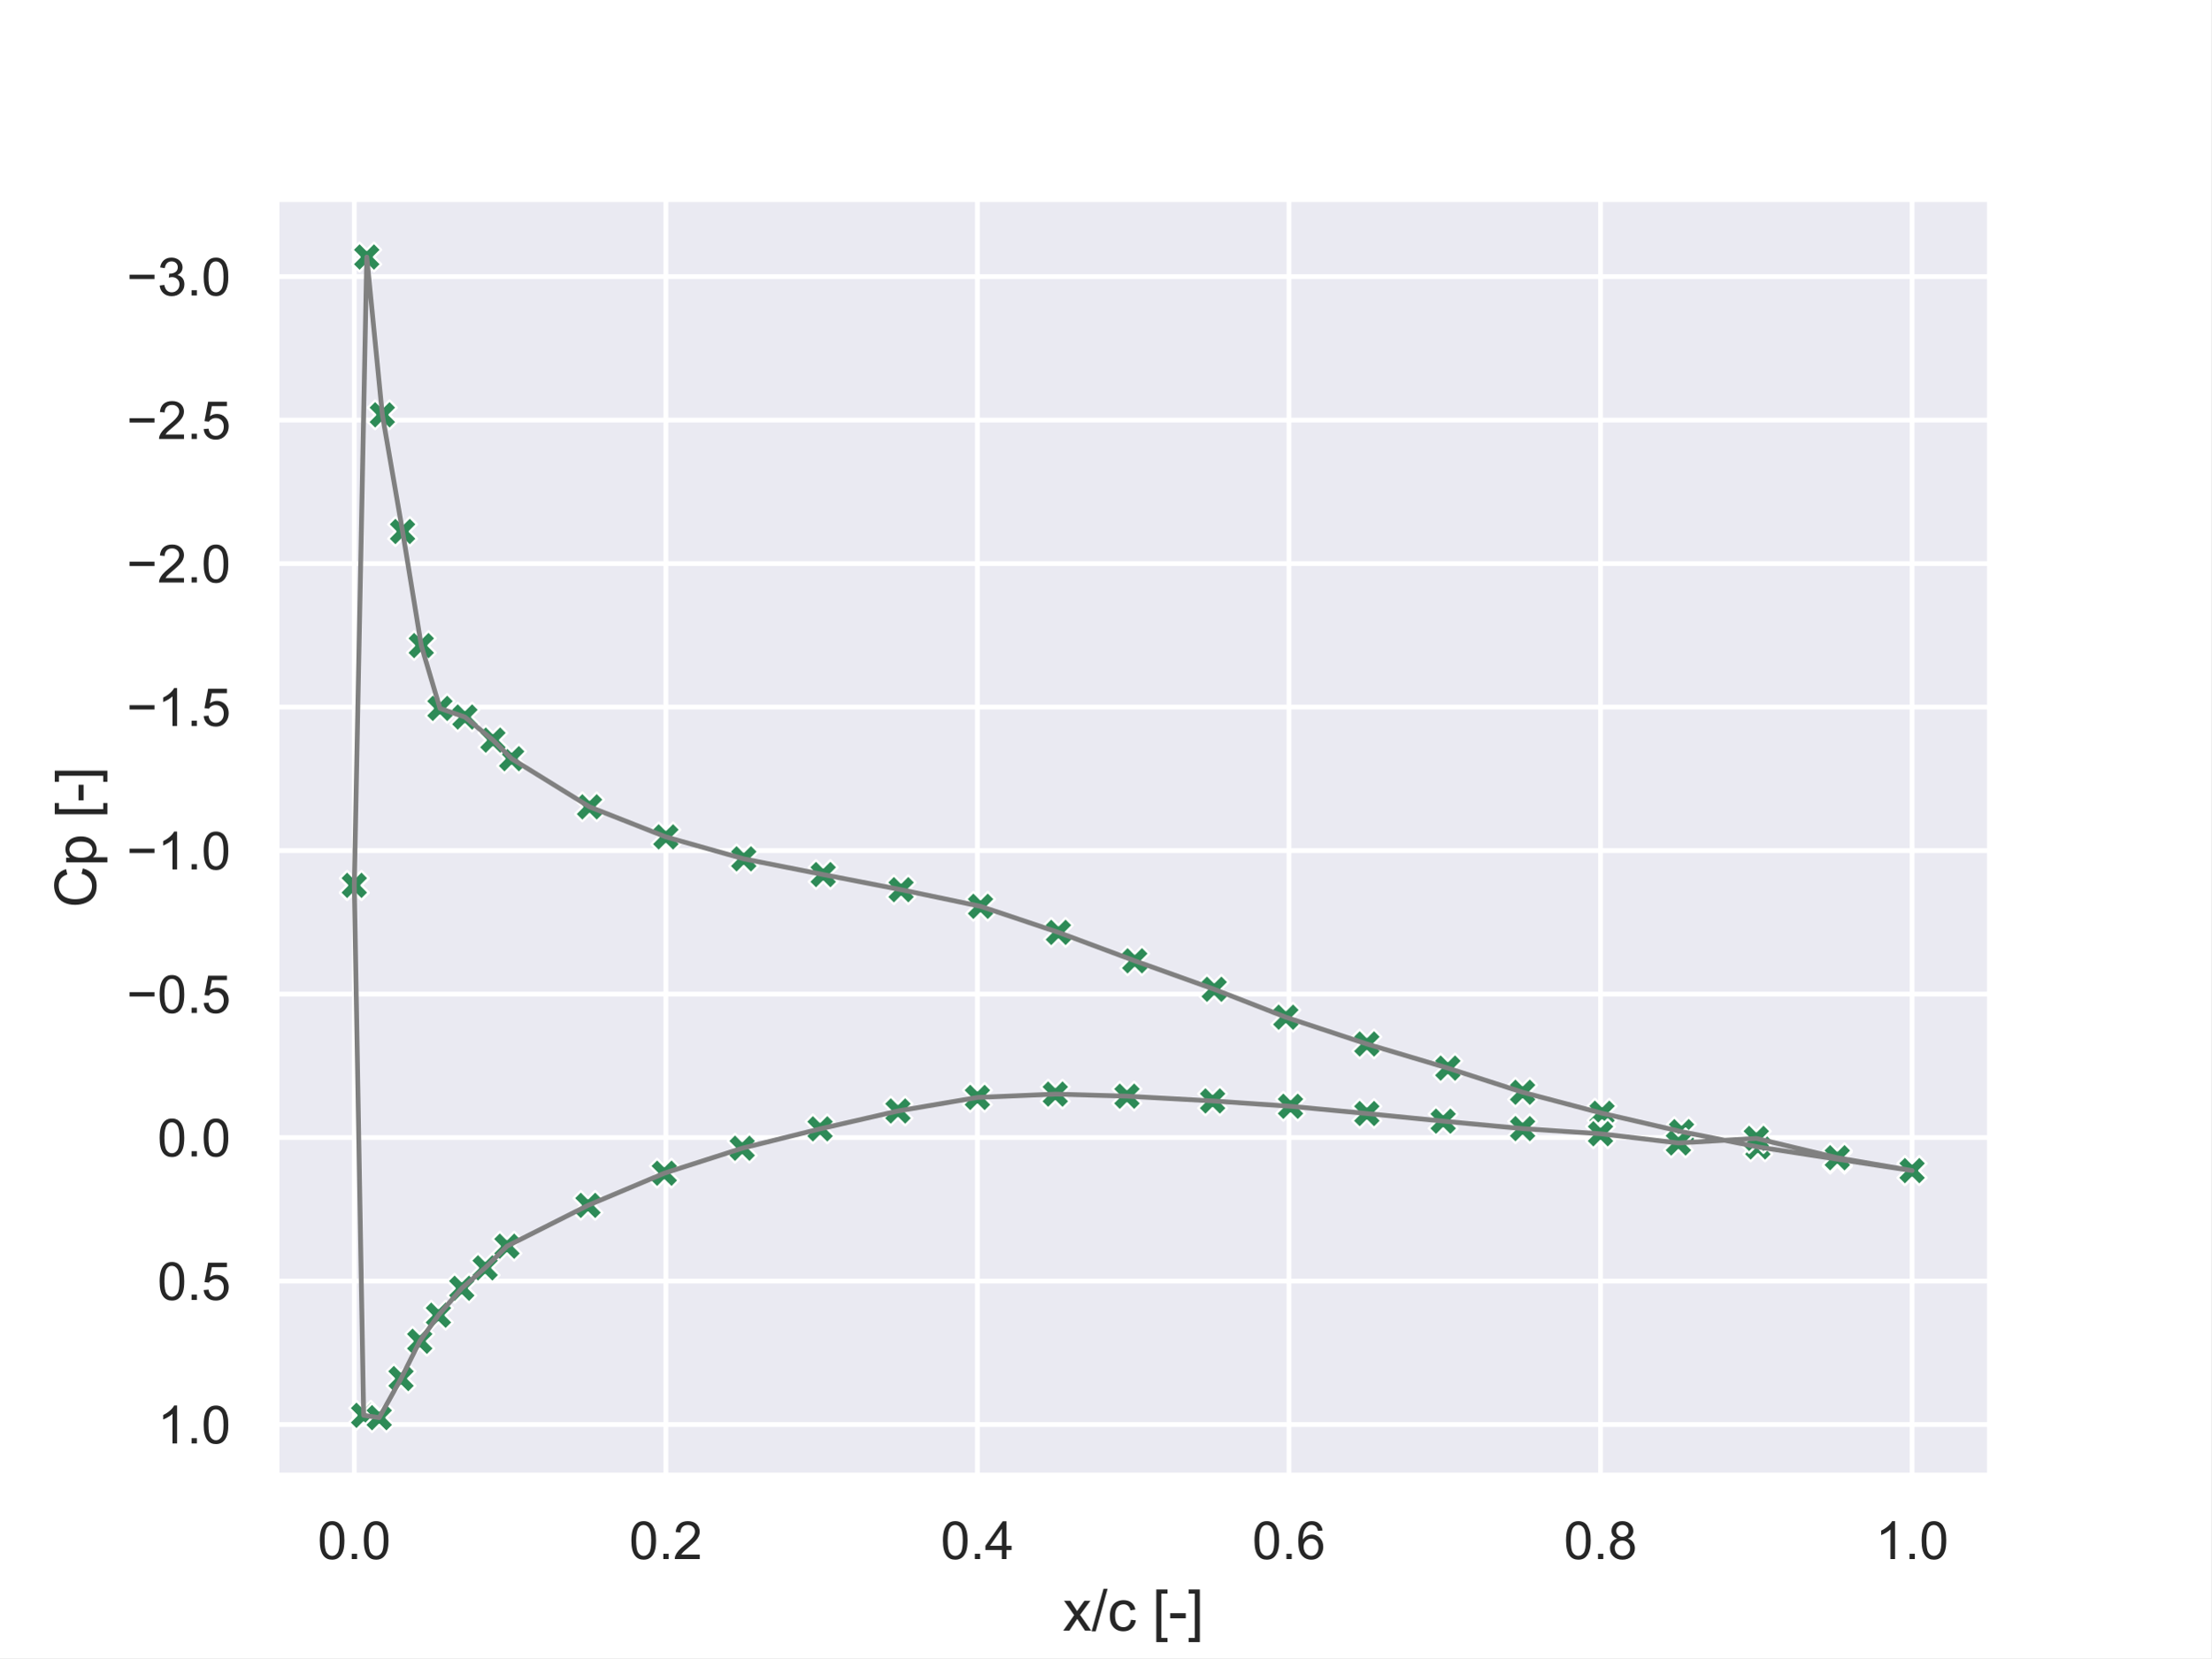
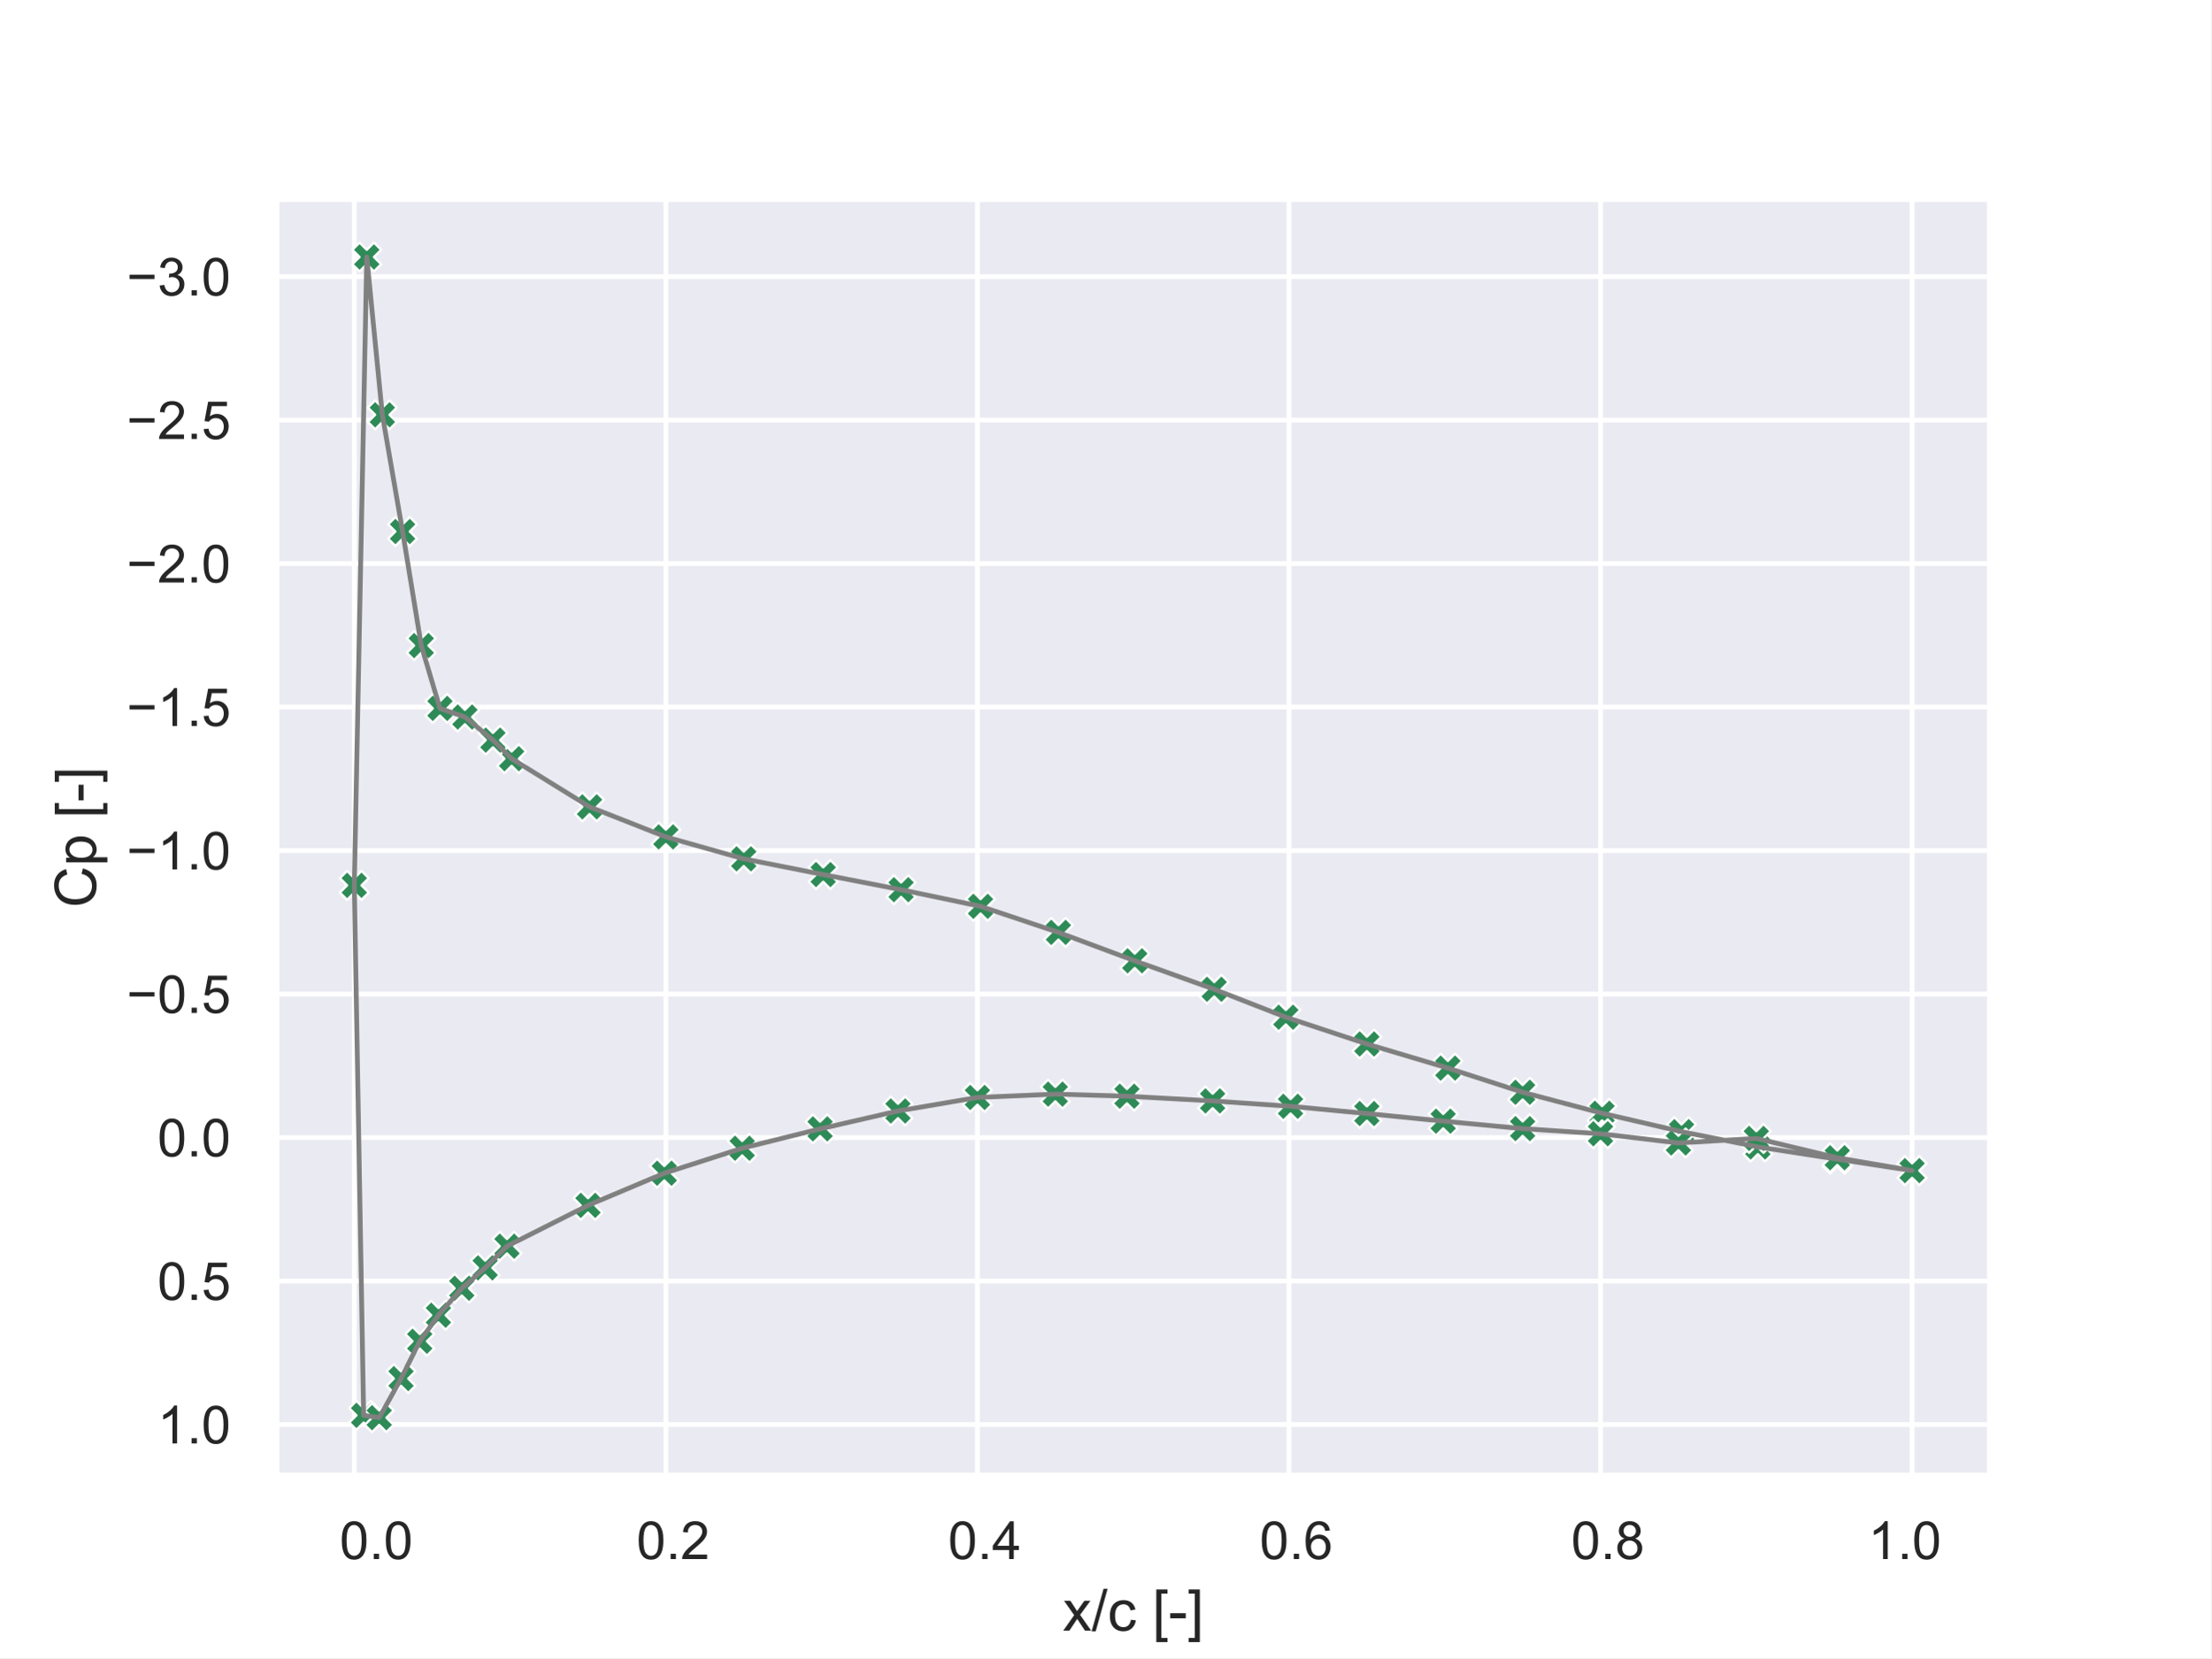
<svg xmlns="http://www.w3.org/2000/svg" xmlns:xlink="http://www.w3.org/1999/xlink" width="460.8pt" height="345.6pt" viewBox="0 0 460.8 345.6" version="1.1">
  <defs>
    <style type="text/css">*{stroke-linejoin: round; stroke-linecap: butt}</style>
  </defs>
  <g id="figure_1">
    <g id="patch_1">
      <path d="M 0 345.6  L 460.8 345.6  L 460.8 0  L 0 0  z " style="fill: #ffffff" />
    </g>
    <g id="axes_1">
      <g id="patch_2">
        <path d="M 57.6 307.584  L 414.72 307.584  L 414.72 41.472  L 57.6 41.472  z " style="fill: #eaeaf2" />
      </g>
      <g id="matplotlib.axis_1">
        <g id="xtick_1">
          <g id="line2d_1">
-             <path d="M 73.833 307.584  L 73.833 41.472  " clip-path="url(#p09f5254fab)" style="fill: none; stroke: #ffffff; stroke-linecap: round" />
+             <path d="M 73.833 307.584  L 73.833 41.472  " clip-path="url(#p22914f39a2)" style="fill: none; stroke: #ffffff; stroke-linecap: round" />
          </g>
          <g id="text_1">
-             <g style="fill: #262626" transform="translate(66.18773 324.9576) scale(0.11 -0.11)">
+             <g style="fill: #262626" transform="translate(70.77421 324.9576) scale(0.11 -0.11)">
              <defs>
                <path id="ArialMT-30" d="M 266 2259  Q 266 3072 433 3567  Q 600 4063 929 4331  Q 1259 4600 1759 4600  Q 2128 4600 2406 4451  Q 2684 4303 2865 4023  Q 3047 3744 3150 3342  Q 3253 2941 3253 2259  Q 3253 1453 3087 958  Q 2922 463 2592 192  Q 2263 -78 1759 -78  Q 1097 -78 719 397  Q 266 969 266 2259  z M 844 2259  Q 844 1131 1108 757  Q 1372 384 1759 384  Q 2147 384 2411 759  Q 2675 1134 2675 2259  Q 2675 3391 2411 3762  Q 2147 4134 1753 4134  Q 1366 4134 1134 3806  Q 844 3388 844 2259  z " transform="scale(0.015625)" />
                <path id="ArialMT-2e" d="M 581 0  L 581 641  L 1222 641  L 1222 0  L 581 0  z " transform="scale(0.015625)" />
              </defs>
              <use xlink:href="#ArialMT-30" />
              <use xlink:href="#ArialMT-2e" x="55.615" />
              <use xlink:href="#ArialMT-30" x="83.398" />
            </g>
          </g>
        </g>
        <g id="xtick_2">
          <g id="line2d_2">
-             <path d="M 138.764 307.584  L 138.764 41.472  " clip-path="url(#p09f5254fab)" style="fill: none; stroke: #ffffff; stroke-linecap: round" />
+             <path d="M 138.764 307.584  L 138.764 41.472  " clip-path="url(#p22914f39a2)" style="fill: none; stroke: #ffffff; stroke-linecap: round" />
          </g>
          <g id="text_2">
-             <g style="fill: #262626" transform="translate(131.1186 324.9576) scale(0.11 -0.11)">
+             <g style="fill: #262626" transform="translate(132.6466 324.9576) scale(0.11 -0.11)">
              <defs>
                <path id="ArialMT-32" d="M 3222 541  L 3222 0  L 194 0  Q 188 203 259 391  Q 375 700 629 1000  Q 884 1300 1366 1694  Q 2113 2306 2375 2664  Q 2638 3022 2638 3341  Q 2638 3675 2398 3904  Q 2159 4134 1775 4134  Q 1369 4134 1125 3890  Q 881 3647 878 3216  L 300 3275  Q 359 3922 746 4261  Q 1134 4600 1788 4600  Q 2447 4600 2831 4234  Q 3216 3869 3216 3328  Q 3216 3053 3103 2787  Q 2991 2522 2730 2228  Q 2469 1934 1863 1422  Q 1356 997 1212 845  Q 1069 694 975 541  L 3222 541  z " transform="scale(0.015625)" />
              </defs>
              <use xlink:href="#ArialMT-30" />
              <use xlink:href="#ArialMT-2e" x="55.615" />
              <use xlink:href="#ArialMT-32" x="83.398" />
            </g>
          </g>
        </g>
        <g id="xtick_3">
          <g id="line2d_3">
-             <path d="M 203.695 307.584  L 203.695 41.472  " clip-path="url(#p09f5254fab)" style="fill: none; stroke: #ffffff; stroke-linecap: round" />
+             <path d="M 203.695 307.584  L 203.695 41.472  " clip-path="url(#p22914f39a2)" style="fill: none; stroke: #ffffff; stroke-linecap: round" />
          </g>
          <g id="text_3">
-             <g style="fill: #262626" transform="translate(196.0495 324.9576) scale(0.11 -0.11)">
+             <g style="fill: #262626" transform="translate(197.5775 324.9576) scale(0.11 -0.11)">
              <defs>
                <path id="ArialMT-34" d="M 2069 0  L 2069 1097  L 81 1097  L 81 1613  L 2172 4581  L 2631 4581  L 2631 1613  L 3250 1613  L 3250 1097  L 2631 1097  L 2631 0  L 2069 0  z M 2069 1613  L 2069 3678  L 634 1613  L 2069 1613  z " transform="scale(0.015625)" />
              </defs>
              <use xlink:href="#ArialMT-30" />
              <use xlink:href="#ArialMT-2e" x="55.615" />
              <use xlink:href="#ArialMT-34" x="83.398" />
            </g>
          </g>
        </g>
        <g id="xtick_4">
          <g id="line2d_4">
-             <path d="M 268.625 307.584  L 268.625 41.472  " clip-path="url(#p09f5254fab)" style="fill: none; stroke: #ffffff; stroke-linecap: round" />
+             <path d="M 268.625 307.584  L 268.625 41.472  " clip-path="url(#p22914f39a2)" style="fill: none; stroke: #ffffff; stroke-linecap: round" />
          </g>
          <g id="text_4">
-             <g style="fill: #262626" transform="translate(260.9805 324.9576) scale(0.11 -0.11)">
+             <g style="fill: #262626" transform="translate(262.5084 324.9576) scale(0.11 -0.11)">
              <defs>
                <path id="ArialMT-36" d="M 3184 3459  L 2625 3416  Q 2550 3747 2413 3897  Q 2184 4138 1850 4138  Q 1581 4138 1378 3988  Q 1113 3794 959 3422  Q 806 3050 800 2363  Q 1003 2672 1297 2822  Q 1591 2972 1913 2972  Q 2475 2972 2870 2558  Q 3266 2144 3266 1488  Q 3266 1056 3080 686  Q 2894 316 2569 119  Q 2244 -78 1831 -78  Q 1128 -78 684 439  Q 241 956 241 2144  Q 241 3472 731 4075  Q 1159 4600 1884 4600  Q 2425 4600 2770 4297  Q 3116 3994 3184 3459  z M 888 1484  Q 888 1194 1011 928  Q 1134 663 1356 523  Q 1578 384 1822 384  Q 2178 384 2434 671  Q 2691 959 2691 1453  Q 2691 1928 2437 2201  Q 2184 2475 1800 2475  Q 1419 2475 1153 2201  Q 888 1928 888 1484  z " transform="scale(0.015625)" />
              </defs>
              <use xlink:href="#ArialMT-30" />
              <use xlink:href="#ArialMT-2e" x="55.615" />
              <use xlink:href="#ArialMT-36" x="83.398" />
            </g>
          </g>
        </g>
        <g id="xtick_5">
          <g id="line2d_5">
-             <path d="M 333.556 307.584  L 333.556 41.472  " clip-path="url(#p09f5254fab)" style="fill: none; stroke: #ffffff; stroke-linecap: round" />
+             <path d="M 333.556 307.584  L 333.556 41.472  " clip-path="url(#p22914f39a2)" style="fill: none; stroke: #ffffff; stroke-linecap: round" />
          </g>
          <g id="text_5">
-             <g style="fill: #262626" transform="translate(325.9114 324.9576) scale(0.11 -0.11)">
+             <g style="fill: #262626" transform="translate(327.4393 324.9576) scale(0.11 -0.11)">
              <defs>
                <path id="ArialMT-38" d="M 1131 2484  Q 781 2613 612 2850  Q 444 3088 444 3419  Q 444 3919 803 4259  Q 1163 4600 1759 4600  Q 2359 4600 2725 4251  Q 3091 3903 3091 3403  Q 3091 3084 2923 2848  Q 2756 2613 2416 2484  Q 2838 2347 3058 2040  Q 3278 1734 3278 1309  Q 3278 722 2862 322  Q 2447 -78 1769 -78  Q 1091 -78 675 323  Q 259 725 259 1325  Q 259 1772 486 2073  Q 713 2375 1131 2484  z M 1019 3438  Q 1019 3113 1228 2906  Q 1438 2700 1772 2700  Q 2097 2700 2305 2904  Q 2513 3109 2513 3406  Q 2513 3716 2298 3927  Q 2084 4138 1766 4138  Q 1444 4138 1231 3931  Q 1019 3725 1019 3438  z M 838 1322  Q 838 1081 952 856  Q 1066 631 1291 507  Q 1516 384 1775 384  Q 2178 384 2440 643  Q 2703 903 2703 1303  Q 2703 1709 2433 1975  Q 2163 2241 1756 2241  Q 1359 2241 1098 1978  Q 838 1716 838 1322  z " transform="scale(0.015625)" />
              </defs>
              <use xlink:href="#ArialMT-30" />
              <use xlink:href="#ArialMT-2e" x="55.615" />
              <use xlink:href="#ArialMT-38" x="83.398" />
            </g>
          </g>
        </g>
        <g id="xtick_6">
          <g id="line2d_6">
-             <path d="M 398.487 307.584  L 398.487 41.472  " clip-path="url(#p09f5254fab)" style="fill: none; stroke: #ffffff; stroke-linecap: round" />
+             <path d="M 398.487 307.584  L 398.487 41.472  " clip-path="url(#p22914f39a2)" style="fill: none; stroke: #ffffff; stroke-linecap: round" />
          </g>
          <g id="text_6">
-             <g style="fill: #262626" transform="translate(390.8423 324.9576) scale(0.11 -0.11)">
+             <g style="fill: #262626" transform="translate(389.3117 324.9576) scale(0.11 -0.11)">
              <defs>
                <path id="ArialMT-31" d="M 2384 0  L 1822 0  L 1822 3584  Q 1619 3391 1289 3197  Q 959 3003 697 2906  L 697 3450  Q 1169 3672 1522 3987  Q 1875 4303 2022 4600  L 2384 4600  L 2384 0  z " transform="scale(0.015625)" />
              </defs>
              <use xlink:href="#ArialMT-31" />
              <use xlink:href="#ArialMT-2e" x="55.615" />
              <use xlink:href="#ArialMT-30" x="83.398" />
            </g>
          </g>
        </g>
        <g id="text_7">
-           <g style="fill: #262626" transform="translate(221.4947 339.8795) scale(0.12 -0.12)">
+           <g style="fill: #262626" transform="translate(221.4947 339.8795)scale(0.12 -0.12)">
            <defs>
              <path id="ArialMT-78" d="M 47 0  L 1259 1725  L 138 3319  L 841 3319  L 1350 2541  Q 1494 2319 1581 2169  Q 1719 2375 1834 2534  L 2394 3319  L 3066 3319  L 1919 1756  L 3153 0  L 2463 0  L 1781 1031  L 1600 1309  L 728 0  L 47 0  z " transform="scale(0.015625)" />
              <path id="ArialMT-2f" d="M 0 -78  L 1328 4659  L 1778 4659  L 453 -78  L 0 -78  z " transform="scale(0.015625)" />
              <path id="ArialMT-63" d="M 2588 1216  L 3141 1144  Q 3050 572 2676 248  Q 2303 -75 1759 -75  Q 1078 -75 664 370  Q 250 816 250 1647  Q 250 2184 428 2587  Q 606 2991 970 3192  Q 1334 3394 1763 3394  Q 2303 3394 2647 3120  Q 2991 2847 3088 2344  L 2541 2259  Q 2463 2594 2264 2762  Q 2066 2931 1784 2931  Q 1359 2931 1093 2626  Q 828 2322 828 1663  Q 828 994 1084 691  Q 1341 388 1753 388  Q 2084 388 2306 591  Q 2528 794 2588 1216  z " transform="scale(0.015625)" />
              <path id="ArialMT-20" transform="scale(0.015625)" />
              <path id="ArialMT-5b" d="M 434 -1272  L 434 4581  L 1675 4581  L 1675 4116  L 997 4116  L 997 -806  L 1675 -806  L 1675 -1272  L 434 -1272  z " transform="scale(0.015625)" />
              <path id="ArialMT-2d" d="M 203 1375  L 203 1941  L 1931 1941  L 1931 1375  L 203 1375  z " transform="scale(0.015625)" />
              <path id="ArialMT-5d" d="M 1363 -1272  L 122 -1272  L 122 -806  L 800 -806  L 800 4116  L 122 4116  L 122 4581  L 1363 4581  L 1363 -1272  z " transform="scale(0.015625)" />
            </defs>
            <use xlink:href="#ArialMT-78" />
            <use xlink:href="#ArialMT-2f" x="50" />
            <use xlink:href="#ArialMT-63" x="77.783" />
            <use xlink:href="#ArialMT-20" x="127.783" />
            <use xlink:href="#ArialMT-5b" x="155.566" />
            <use xlink:href="#ArialMT-2d" x="183.35" />
            <use xlink:href="#ArialMT-5d" x="216.65" />
          </g>
        </g>
      </g>
      <g id="matplotlib.axis_2">
        <g id="ytick_1">
          <g id="line2d_7">
-             <path d="M 57.6 57.651  L 414.72 57.651  " clip-path="url(#p09f5254fab)" style="fill: none; stroke: #ffffff; stroke-linecap: round" />
+             <path d="M 57.6 57.651  L 414.72 57.651  " clip-path="url(#p22914f39a2)" style="fill: none; stroke: #ffffff; stroke-linecap: round" />
          </g>
          <g id="text_8">
-             <g style="fill: #262626" transform="translate(26.38531 61.58735) scale(0.11 -0.11)">
+             <g style="fill: #262626" transform="translate(26.38531 61.58735)scale(0.11 -0.11)">
              <defs>
                <path id="ArialMT-2212" d="M 3381 1997  L 356 1997  L 356 2522  L 3381 2522  L 3381 1997  z " transform="scale(0.015625)" />
                <path id="ArialMT-33" d="M 269 1209  L 831 1284  Q 928 806 1161 595  Q 1394 384 1728 384  Q 2125 384 2398 659  Q 2672 934 2672 1341  Q 2672 1728 2419 1979  Q 2166 2231 1775 2231  Q 1616 2231 1378 2169  L 1441 2663  Q 1497 2656 1531 2656  Q 1891 2656 2178 2843  Q 2466 3031 2466 3422  Q 2466 3731 2256 3934  Q 2047 4138 1716 4138  Q 1388 4138 1169 3931  Q 950 3725 888 3313  L 325 3413  Q 428 3978 793 4289  Q 1159 4600 1703 4600  Q 2078 4600 2393 4439  Q 2709 4278 2876 4000  Q 3044 3722 3044 3409  Q 3044 3113 2884 2869  Q 2725 2625 2413 2481  Q 2819 2388 3044 2092  Q 3269 1797 3269 1353  Q 3269 753 2831 336  Q 2394 -81 1725 -81  Q 1122 -81 723 278  Q 325 638 269 1209  z " transform="scale(0.015625)" />
              </defs>
              <use xlink:href="#ArialMT-2212" />
              <use xlink:href="#ArialMT-33" x="58.398" />
              <use xlink:href="#ArialMT-2e" x="114.014" />
              <use xlink:href="#ArialMT-30" x="141.797" />
            </g>
          </g>
        </g>
        <g id="ytick_2">
          <g id="line2d_8">
-             <path d="M 57.6 87.559  L 414.72 87.559  " clip-path="url(#p09f5254fab)" style="fill: none; stroke: #ffffff; stroke-linecap: round" />
+             <path d="M 57.6 87.559  L 414.72 87.559  " clip-path="url(#p22914f39a2)" style="fill: none; stroke: #ffffff; stroke-linecap: round" />
          </g>
          <g id="text_9">
-             <g style="fill: #262626" transform="translate(26.38531 91.49619) scale(0.11 -0.11)">
+             <g style="fill: #262626" transform="translate(26.38531 91.49619)scale(0.11 -0.11)">
              <defs>
                <path id="ArialMT-35" d="M 266 1200  L 856 1250  Q 922 819 1161 601  Q 1400 384 1738 384  Q 2144 384 2425 690  Q 2706 997 2706 1503  Q 2706 1984 2436 2262  Q 2166 2541 1728 2541  Q 1456 2541 1237 2417  Q 1019 2294 894 2097  L 366 2166  L 809 4519  L 3088 4519  L 3088 3981  L 1259 3981  L 1013 2750  Q 1425 3038 1878 3038  Q 2478 3038 2890 2622  Q 3303 2206 3303 1553  Q 3303 931 2941 478  Q 2500 -78 1738 -78  Q 1113 -78 717 272  Q 322 622 266 1200  z " transform="scale(0.015625)" />
              </defs>
              <use xlink:href="#ArialMT-2212" />
              <use xlink:href="#ArialMT-32" x="58.398" />
              <use xlink:href="#ArialMT-2e" x="114.014" />
              <use xlink:href="#ArialMT-35" x="141.797" />
            </g>
          </g>
        </g>
        <g id="ytick_3">
          <g id="line2d_9">
-             <path d="M 57.6 117.468  L 414.72 117.468  " clip-path="url(#p09f5254fab)" style="fill: none; stroke: #ffffff; stroke-linecap: round" />
+             <path d="M 57.6 117.468  L 414.72 117.468  " clip-path="url(#p22914f39a2)" style="fill: none; stroke: #ffffff; stroke-linecap: round" />
          </g>
          <g id="text_10">
-             <g style="fill: #262626" transform="translate(26.38531 121.405) scale(0.11 -0.11)">
+             <g style="fill: #262626" transform="translate(26.38531 121.405)scale(0.11 -0.11)">
              <use xlink:href="#ArialMT-2212" />
              <use xlink:href="#ArialMT-32" x="58.398" />
              <use xlink:href="#ArialMT-2e" x="114.014" />
              <use xlink:href="#ArialMT-30" x="141.797" />
            </g>
          </g>
        </g>
        <g id="ytick_4">
          <g id="line2d_10">
-             <path d="M 57.6 147.377  L 414.72 147.377  " clip-path="url(#p09f5254fab)" style="fill: none; stroke: #ffffff; stroke-linecap: round" />
+             <path d="M 57.6 147.377  L 414.72 147.377  " clip-path="url(#p22914f39a2)" style="fill: none; stroke: #ffffff; stroke-linecap: round" />
          </g>
          <g id="text_11">
-             <g style="fill: #262626" transform="translate(26.38531 151.3139) scale(0.11 -0.11)">
+             <g style="fill: #262626" transform="translate(26.38531 151.3139)scale(0.11 -0.11)">
              <use xlink:href="#ArialMT-2212" />
              <use xlink:href="#ArialMT-31" x="58.398" />
              <use xlink:href="#ArialMT-2e" x="114.014" />
              <use xlink:href="#ArialMT-35" x="141.797" />
            </g>
          </g>
        </g>
        <g id="ytick_5">
          <g id="line2d_11">
-             <path d="M 57.6 177.286  L 414.72 177.286  " clip-path="url(#p09f5254fab)" style="fill: none; stroke: #ffffff; stroke-linecap: round" />
+             <path d="M 57.6 177.286  L 414.72 177.286  " clip-path="url(#p22914f39a2)" style="fill: none; stroke: #ffffff; stroke-linecap: round" />
          </g>
          <g id="text_12">
-             <g style="fill: #262626" transform="translate(26.38531 181.2227) scale(0.11 -0.11)">
+             <g style="fill: #262626" transform="translate(26.38531 181.2227)scale(0.11 -0.11)">
              <use xlink:href="#ArialMT-2212" />
              <use xlink:href="#ArialMT-31" x="58.398" />
              <use xlink:href="#ArialMT-2e" x="114.014" />
              <use xlink:href="#ArialMT-30" x="141.797" />
            </g>
          </g>
        </g>
        <g id="ytick_6">
          <g id="line2d_12">
-             <path d="M 57.6 207.195  L 414.72 207.195  " clip-path="url(#p09f5254fab)" style="fill: none; stroke: #ffffff; stroke-linecap: round" />
+             <path d="M 57.6 207.195  L 414.72 207.195  " clip-path="url(#p22914f39a2)" style="fill: none; stroke: #ffffff; stroke-linecap: round" />
          </g>
          <g id="text_13">
-             <g style="fill: #262626" transform="translate(26.38531 211.1315) scale(0.11 -0.11)">
+             <g style="fill: #262626" transform="translate(26.38531 211.1315)scale(0.11 -0.11)">
              <use xlink:href="#ArialMT-2212" />
              <use xlink:href="#ArialMT-30" x="58.398" />
              <use xlink:href="#ArialMT-2e" x="114.014" />
              <use xlink:href="#ArialMT-35" x="141.797" />
            </g>
          </g>
        </g>
        <g id="ytick_7">
          <g id="line2d_13">
-             <path d="M 57.6 237.104  L 414.72 237.104  " clip-path="url(#p09f5254fab)" style="fill: none; stroke: #ffffff; stroke-linecap: round" />
+             <path d="M 57.6 237.104  L 414.72 237.104  " clip-path="url(#p22914f39a2)" style="fill: none; stroke: #ffffff; stroke-linecap: round" />
          </g>
          <g id="text_14">
-             <g style="fill: #262626" transform="translate(32.81 241.0404) scale(0.11 -0.11)">
+             <g style="fill: #262626" transform="translate(32.81 241.0404)scale(0.11 -0.11)">
              <use xlink:href="#ArialMT-30" />
              <use xlink:href="#ArialMT-2e" x="55.615" />
              <use xlink:href="#ArialMT-30" x="83.398" />
            </g>
          </g>
        </g>
        <g id="ytick_8">
          <g id="line2d_14">
-             <path d="M 57.6 267.012  L 414.72 267.012  " clip-path="url(#p09f5254fab)" style="fill: none; stroke: #ffffff; stroke-linecap: round" />
+             <path d="M 57.6 267.012  L 414.72 267.012  " clip-path="url(#p22914f39a2)" style="fill: none; stroke: #ffffff; stroke-linecap: round" />
          </g>
          <g id="text_15">
-             <g style="fill: #262626" transform="translate(32.81 270.9492) scale(0.11 -0.11)">
+             <g style="fill: #262626" transform="translate(32.81 270.9492)scale(0.11 -0.11)">
              <use xlink:href="#ArialMT-30" />
              <use xlink:href="#ArialMT-2e" x="55.615" />
              <use xlink:href="#ArialMT-35" x="83.398" />
            </g>
          </g>
        </g>
        <g id="ytick_9">
          <g id="line2d_15">
-             <path d="M 57.6 296.921  L 414.72 296.921  " clip-path="url(#p09f5254fab)" style="fill: none; stroke: #ffffff; stroke-linecap: round" />
+             <path d="M 57.6 296.921  L 414.72 296.921  " clip-path="url(#p22914f39a2)" style="fill: none; stroke: #ffffff; stroke-linecap: round" />
          </g>
          <g id="text_16">
-             <g style="fill: #262626" transform="translate(32.81 300.858) scale(0.11 -0.11)">
+             <g style="fill: #262626" transform="translate(32.81 300.858)scale(0.11 -0.11)">
              <use xlink:href="#ArialMT-31" />
              <use xlink:href="#ArialMT-2e" x="55.615" />
              <use xlink:href="#ArialMT-30" x="83.398" />
            </g>
          </g>
        </g>
        <g id="text_17">
-           <g style="fill: #262626" transform="translate(20.00031 189.1961) rotate(-90) scale(0.12 -0.12)">
+           <g style="fill: #262626" transform="translate(20.00031 189.1961)rotate(-90)scale(0.12 -0.12)">
            <defs>
              <path id="ArialMT-43" d="M 3763 1606  L 4369 1453  Q 4178 706 3683 314  Q 3188 -78 2472 -78  Q 1731 -78 1267 223  Q 803 525 561 1097  Q 319 1669 319 2325  Q 319 3041 592 3573  Q 866 4106 1370 4382  Q 1875 4659 2481 4659  Q 3169 4659 3637 4309  Q 4106 3959 4291 3325  L 3694 3184  Q 3534 3684 3231 3912  Q 2928 4141 2469 4141  Q 1941 4141 1586 3887  Q 1231 3634 1087 3207  Q 944 2781 944 2328  Q 944 1744 1114 1308  Q 1284 872 1643 656  Q 2003 441 2422 441  Q 2931 441 3284 734  Q 3638 1028 3763 1606  z " transform="scale(0.015625)" />
              <path id="ArialMT-70" d="M 422 -1272  L 422 3319  L 934 3319  L 934 2888  Q 1116 3141 1344 3267  Q 1572 3394 1897 3394  Q 2322 3394 2647 3175  Q 2972 2956 3137 2557  Q 3303 2159 3303 1684  Q 3303 1175 3120 767  Q 2938 359 2589 142  Q 2241 -75 1856 -75  Q 1575 -75 1351 44  Q 1128 163 984 344  L 984 -1272  L 422 -1272  z M 931 1641  Q 931 1000 1190 694  Q 1450 388 1819 388  Q 2194 388 2461 705  Q 2728 1022 2728 1688  Q 2728 2322 2467 2637  Q 2206 2953 1844 2953  Q 1484 2953 1207 2617  Q 931 2281 931 1641  z " transform="scale(0.015625)" />
            </defs>
            <use xlink:href="#ArialMT-43" />
            <use xlink:href="#ArialMT-70" x="72.217" />
            <use xlink:href="#ArialMT-20" x="127.832" />
            <use xlink:href="#ArialMT-5b" x="155.615" />
            <use xlink:href="#ArialMT-2d" x="183.398" />
            <use xlink:href="#ArialMT-5d" x="216.699" />
          </g>
        </g>
      </g>
      <g id="PathCollection_1">
        <defs>
-           <path id="mcd586e74e7" d="M -1.5 3  L 0 1.5  L 1.5 3  L 3 1.5  L 1.5 0  L 3 -1.5  L 1.5 -3  L 0 -1.5  L -1.5 -3  L -3 -1.5  L -1.5 0  L -3 1.5  z " style="stroke: #ffffff; stroke-width: 0.48" />
+           <path id="m6748fcd519" d="M -1.5 3  L 0 1.5  L 1.5 3  L 3 1.5  L 1.5 0  L 3 -1.5  L 1.5 -3  L 0 -1.5  L -1.5 -3  L -3 -1.5  L -1.5 0  L -3 1.5  z " style="stroke: #ffffff; stroke-width: 0.48" />
        </defs>
-         <g clip-path="url(#p09f5254fab)">
-           <use xlink:href="#mcd586e74e7" x="398.487" y="243.99" style="fill: #2e8b57; stroke: #ffffff; stroke-width: 0.48" />
-           <use xlink:href="#mcd586e74e7" x="382.904" y="241.614" style="fill: #2e8b57; stroke: #ffffff; stroke-width: 0.48" />
-           <use xlink:href="#mcd586e74e7" x="366.346" y="239.057" style="fill: #2e8b57; stroke: #ffffff; stroke-width: 0.48" />
-           <use xlink:href="#mcd586e74e7" x="350.438" y="235.874" style="fill: #2e8b57; stroke: #ffffff; stroke-width: 0.48" />
-           <use xlink:href="#mcd586e74e7" x="333.881" y="232.037" style="fill: #2e8b57; stroke: #ffffff; stroke-width: 0.48" />
-           <use xlink:href="#mcd586e74e7" x="317.324" y="227.665" style="fill: #2e8b57; stroke: #ffffff; stroke-width: 0.48" />
-           <use xlink:href="#mcd586e74e7" x="301.74" y="222.629" style="fill: #2e8b57; stroke: #ffffff; stroke-width: 0.48" />
-           <use xlink:href="#mcd586e74e7" x="284.858" y="217.598" style="fill: #2e8b57; stroke: #ffffff; stroke-width: 0.48" />
-           <use xlink:href="#mcd586e74e7" x="267.976" y="212.021" style="fill: #2e8b57; stroke: #ffffff; stroke-width: 0.48" />
-           <use xlink:href="#mcd586e74e7" x="253.042" y="206.197" style="fill: #2e8b57; stroke: #ffffff; stroke-width: 0.48" />
-           <use xlink:href="#mcd586e74e7" x="236.485" y="200.264" style="fill: #2e8b57; stroke: #ffffff; stroke-width: 0.48" />
-           <use xlink:href="#mcd586e74e7" x="220.577" y="194.339" style="fill: #2e8b57; stroke: #ffffff; stroke-width: 0.48" />
-           <use xlink:href="#mcd586e74e7" x="204.344" y="188.907" style="fill: #2e8b57; stroke: #ffffff; stroke-width: 0.48" />
-           <use xlink:href="#mcd586e74e7" x="187.786" y="185.443" style="fill: #2e8b57; stroke: #ffffff; stroke-width: 0.48" />
-           <use xlink:href="#mcd586e74e7" x="171.554" y="182.285" style="fill: #2e8b57; stroke: #ffffff; stroke-width: 0.48" />
-           <use xlink:href="#mcd586e74e7" x="154.996" y="179.011" style="fill: #2e8b57; stroke: #ffffff; stroke-width: 0.48" />
-           <use xlink:href="#mcd586e74e7" x="138.764" y="174.438" style="fill: #2e8b57; stroke: #ffffff; stroke-width: 0.48" />
-           <use xlink:href="#mcd586e74e7" x="122.856" y="168.172" style="fill: #2e8b57; stroke: #ffffff; stroke-width: 0.48" />
-           <use xlink:href="#mcd586e74e7" x="106.623" y="158.131" style="fill: #2e8b57; stroke: #ffffff; stroke-width: 0.48" />
-           <use xlink:href="#mcd586e74e7" x="102.727" y="154.261" style="fill: #2e8b57; stroke: #ffffff; stroke-width: 0.48" />
-           <use xlink:href="#mcd586e74e7" x="96.883" y="149.452" style="fill: #2e8b57; stroke: #ffffff; stroke-width: 0.48" />
-           <use xlink:href="#mcd586e74e7" x="91.689" y="147.651" style="fill: #2e8b57; stroke: #ffffff; stroke-width: 0.48" />
-           <use xlink:href="#mcd586e74e7" x="87.793" y="134.558" style="fill: #2e8b57; stroke: #ffffff; stroke-width: 0.48" />
-           <use xlink:href="#mcd586e74e7" x="83.897" y="110.78" style="fill: #2e8b57; stroke: #ffffff; stroke-width: 0.48" />
-           <use xlink:href="#mcd586e74e7" x="79.677" y="86.455" style="fill: #2e8b57; stroke: #ffffff; stroke-width: 0.48" />
-           <use xlink:href="#mcd586e74e7" x="76.43" y="53.568" style="fill: #2e8b57; stroke: #ffffff; stroke-width: 0.48" />
-           <use xlink:href="#mcd586e74e7" x="73.833" y="184.585" style="fill: #2e8b57; stroke: #ffffff; stroke-width: 0.48" />
-           <use xlink:href="#mcd586e74e7" x="73.833" y="184.536" style="fill: #2e8b57; stroke: #ffffff; stroke-width: 0.48" />
-           <use xlink:href="#mcd586e74e7" x="75.781" y="295" style="fill: #2e8b57; stroke: #ffffff; stroke-width: 0.48" />
-           <use xlink:href="#mcd586e74e7" x="79.027" y="295.488" style="fill: #2e8b57; stroke: #ffffff; stroke-width: 0.48" />
-           <use xlink:href="#mcd586e74e7" x="83.572" y="287.339" style="fill: #2e8b57; stroke: #ffffff; stroke-width: 0.48" />
-           <use xlink:href="#mcd586e74e7" x="87.468" y="279.563" style="fill: #2e8b57; stroke: #ffffff; stroke-width: 0.48" />
-           <use xlink:href="#mcd586e74e7" x="91.364" y="274.135" style="fill: #2e8b57; stroke: #ffffff; stroke-width: 0.48" />
-           <use xlink:href="#mcd586e74e7" x="96.234" y="268.519" style="fill: #2e8b57; stroke: #ffffff; stroke-width: 0.48" />
-           <use xlink:href="#mcd586e74e7" x="101.104" y="264.266" style="fill: #2e8b57; stroke: #ffffff; stroke-width: 0.48" />
-           <use xlink:href="#mcd586e74e7" x="105.649" y="259.749" style="fill: #2e8b57; stroke: #ffffff; stroke-width: 0.48" />
-           <use xlink:href="#mcd586e74e7" x="122.531" y="251.241" style="fill: #2e8b57; stroke: #ffffff; stroke-width: 0.48" />
-           <use xlink:href="#mcd586e74e7" x="138.439" y="244.537" style="fill: #2e8b57; stroke: #ffffff; stroke-width: 0.48" />
-           <use xlink:href="#mcd586e74e7" x="154.672" y="239.329" style="fill: #2e8b57; stroke: #ffffff; stroke-width: 0.48" />
-           <use xlink:href="#mcd586e74e7" x="170.904" y="235.293" style="fill: #2e8b57; stroke: #ffffff; stroke-width: 0.48" />
-           <use xlink:href="#mcd586e74e7" x="187.137" y="231.564" style="fill: #2e8b57; stroke: #ffffff; stroke-width: 0.48" />
-           <use xlink:href="#mcd586e74e7" x="203.695" y="228.746" style="fill: #2e8b57; stroke: #ffffff; stroke-width: 0.48" />
-           <use xlink:href="#mcd586e74e7" x="219.927" y="228.048" style="fill: #2e8b57; stroke: #ffffff; stroke-width: 0.48" />
-           <use xlink:href="#mcd586e74e7" x="234.861" y="228.479" style="fill: #2e8b57; stroke: #ffffff; stroke-width: 0.48" />
-           <use xlink:href="#mcd586e74e7" x="252.717" y="229.47" style="fill: #2e8b57; stroke: #ffffff; stroke-width: 0.48" />
-           <use xlink:href="#mcd586e74e7" x="268.95" y="230.589" style="fill: #2e8b57; stroke: #ffffff; stroke-width: 0.48" />
-           <use xlink:href="#mcd586e74e7" x="284.858" y="232.094" style="fill: #2e8b57; stroke: #ffffff; stroke-width: 0.48" />
-           <use xlink:href="#mcd586e74e7" x="300.766" y="233.686" style="fill: #2e8b57; stroke: #ffffff; stroke-width: 0.48" />
-           <use xlink:href="#mcd586e74e7" x="317.324" y="235.244" style="fill: #2e8b57; stroke: #ffffff; stroke-width: 0.48" />
-           <use xlink:href="#mcd586e74e7" x="333.556" y="236.314" style="fill: #2e8b57; stroke: #ffffff; stroke-width: 0.48" />
-           <use xlink:href="#mcd586e74e7" x="349.789" y="238.234" style="fill: #2e8b57; stroke: #ffffff; stroke-width: 0.48" />
-           <use xlink:href="#mcd586e74e7" x="366.022" y="237.283" style="fill: #2e8b57; stroke: #ffffff; stroke-width: 0.48" />
-           <use xlink:href="#mcd586e74e7" x="382.904" y="241.313" style="fill: #2e8b57; stroke: #ffffff; stroke-width: 0.48" />
-           <use xlink:href="#mcd586e74e7" x="398.487" y="243.99" style="fill: #2e8b57; stroke: #ffffff; stroke-width: 0.48" />
+         <g clip-path="url(#p22914f39a2)">
+           <use xlink:href="#m6748fcd519" x="398.487" y="243.99" style="fill: #2e8b57; stroke: #ffffff; stroke-width: 0.48" />
+           <use xlink:href="#m6748fcd519" x="382.904" y="241.614" style="fill: #2e8b57; stroke: #ffffff; stroke-width: 0.48" />
+           <use xlink:href="#m6748fcd519" x="366.346" y="239.057" style="fill: #2e8b57; stroke: #ffffff; stroke-width: 0.48" />
+           <use xlink:href="#m6748fcd519" x="350.438" y="235.874" style="fill: #2e8b57; stroke: #ffffff; stroke-width: 0.48" />
+           <use xlink:href="#m6748fcd519" x="333.881" y="232.037" style="fill: #2e8b57; stroke: #ffffff; stroke-width: 0.48" />
+           <use xlink:href="#m6748fcd519" x="317.324" y="227.665" style="fill: #2e8b57; stroke: #ffffff; stroke-width: 0.48" />
+           <use xlink:href="#m6748fcd519" x="301.74" y="222.629" style="fill: #2e8b57; stroke: #ffffff; stroke-width: 0.48" />
+           <use xlink:href="#m6748fcd519" x="284.858" y="217.598" style="fill: #2e8b57; stroke: #ffffff; stroke-width: 0.48" />
+           <use xlink:href="#m6748fcd519" x="267.976" y="212.021" style="fill: #2e8b57; stroke: #ffffff; stroke-width: 0.48" />
+           <use xlink:href="#m6748fcd519" x="253.042" y="206.197" style="fill: #2e8b57; stroke: #ffffff; stroke-width: 0.48" />
+           <use xlink:href="#m6748fcd519" x="236.485" y="200.264" style="fill: #2e8b57; stroke: #ffffff; stroke-width: 0.48" />
+           <use xlink:href="#m6748fcd519" x="220.577" y="194.339" style="fill: #2e8b57; stroke: #ffffff; stroke-width: 0.48" />
+           <use xlink:href="#m6748fcd519" x="204.344" y="188.907" style="fill: #2e8b57; stroke: #ffffff; stroke-width: 0.48" />
+           <use xlink:href="#m6748fcd519" x="187.786" y="185.443" style="fill: #2e8b57; stroke: #ffffff; stroke-width: 0.48" />
+           <use xlink:href="#m6748fcd519" x="171.554" y="182.285" style="fill: #2e8b57; stroke: #ffffff; stroke-width: 0.48" />
+           <use xlink:href="#m6748fcd519" x="154.996" y="179.011" style="fill: #2e8b57; stroke: #ffffff; stroke-width: 0.48" />
+           <use xlink:href="#m6748fcd519" x="138.764" y="174.438" style="fill: #2e8b57; stroke: #ffffff; stroke-width: 0.48" />
+           <use xlink:href="#m6748fcd519" x="122.856" y="168.172" style="fill: #2e8b57; stroke: #ffffff; stroke-width: 0.48" />
+           <use xlink:href="#m6748fcd519" x="106.623" y="158.131" style="fill: #2e8b57; stroke: #ffffff; stroke-width: 0.48" />
+           <use xlink:href="#m6748fcd519" x="102.727" y="154.261" style="fill: #2e8b57; stroke: #ffffff; stroke-width: 0.48" />
+           <use xlink:href="#m6748fcd519" x="96.883" y="149.452" style="fill: #2e8b57; stroke: #ffffff; stroke-width: 0.48" />
+           <use xlink:href="#m6748fcd519" x="91.689" y="147.651" style="fill: #2e8b57; stroke: #ffffff; stroke-width: 0.48" />
+           <use xlink:href="#m6748fcd519" x="87.793" y="134.558" style="fill: #2e8b57; stroke: #ffffff; stroke-width: 0.48" />
+           <use xlink:href="#m6748fcd519" x="83.897" y="110.78" style="fill: #2e8b57; stroke: #ffffff; stroke-width: 0.48" />
+           <use xlink:href="#m6748fcd519" x="79.677" y="86.455" style="fill: #2e8b57; stroke: #ffffff; stroke-width: 0.48" />
+           <use xlink:href="#m6748fcd519" x="76.43" y="53.568" style="fill: #2e8b57; stroke: #ffffff; stroke-width: 0.48" />
+           <use xlink:href="#m6748fcd519" x="73.833" y="184.585" style="fill: #2e8b57; stroke: #ffffff; stroke-width: 0.48" />
+           <use xlink:href="#m6748fcd519" x="73.833" y="184.536" style="fill: #2e8b57; stroke: #ffffff; stroke-width: 0.48" />
+           <use xlink:href="#m6748fcd519" x="75.781" y="295" style="fill: #2e8b57; stroke: #ffffff; stroke-width: 0.48" />
+           <use xlink:href="#m6748fcd519" x="79.027" y="295.488" style="fill: #2e8b57; stroke: #ffffff; stroke-width: 0.48" />
+           <use xlink:href="#m6748fcd519" x="83.572" y="287.339" style="fill: #2e8b57; stroke: #ffffff; stroke-width: 0.48" />
+           <use xlink:href="#m6748fcd519" x="87.468" y="279.563" style="fill: #2e8b57; stroke: #ffffff; stroke-width: 0.48" />
+           <use xlink:href="#m6748fcd519" x="91.364" y="274.135" style="fill: #2e8b57; stroke: #ffffff; stroke-width: 0.48" />
+           <use xlink:href="#m6748fcd519" x="96.234" y="268.519" style="fill: #2e8b57; stroke: #ffffff; stroke-width: 0.48" />
+           <use xlink:href="#m6748fcd519" x="101.104" y="264.266" style="fill: #2e8b57; stroke: #ffffff; stroke-width: 0.48" />
+           <use xlink:href="#m6748fcd519" x="105.649" y="259.749" style="fill: #2e8b57; stroke: #ffffff; stroke-width: 0.48" />
+           <use xlink:href="#m6748fcd519" x="122.531" y="251.241" style="fill: #2e8b57; stroke: #ffffff; stroke-width: 0.48" />
+           <use xlink:href="#m6748fcd519" x="138.439" y="244.537" style="fill: #2e8b57; stroke: #ffffff; stroke-width: 0.48" />
+           <use xlink:href="#m6748fcd519" x="154.672" y="239.329" style="fill: #2e8b57; stroke: #ffffff; stroke-width: 0.48" />
+           <use xlink:href="#m6748fcd519" x="170.904" y="235.293" style="fill: #2e8b57; stroke: #ffffff; stroke-width: 0.48" />
+           <use xlink:href="#m6748fcd519" x="187.137" y="231.564" style="fill: #2e8b57; stroke: #ffffff; stroke-width: 0.48" />
+           <use xlink:href="#m6748fcd519" x="203.695" y="228.746" style="fill: #2e8b57; stroke: #ffffff; stroke-width: 0.48" />
+           <use xlink:href="#m6748fcd519" x="219.927" y="228.048" style="fill: #2e8b57; stroke: #ffffff; stroke-width: 0.48" />
+           <use xlink:href="#m6748fcd519" x="234.861" y="228.479" style="fill: #2e8b57; stroke: #ffffff; stroke-width: 0.48" />
+           <use xlink:href="#m6748fcd519" x="252.717" y="229.47" style="fill: #2e8b57; stroke: #ffffff; stroke-width: 0.48" />
+           <use xlink:href="#m6748fcd519" x="268.95" y="230.589" style="fill: #2e8b57; stroke: #ffffff; stroke-width: 0.48" />
+           <use xlink:href="#m6748fcd519" x="284.858" y="232.094" style="fill: #2e8b57; stroke: #ffffff; stroke-width: 0.48" />
+           <use xlink:href="#m6748fcd519" x="300.766" y="233.686" style="fill: #2e8b57; stroke: #ffffff; stroke-width: 0.48" />
+           <use xlink:href="#m6748fcd519" x="317.324" y="235.244" style="fill: #2e8b57; stroke: #ffffff; stroke-width: 0.48" />
+           <use xlink:href="#m6748fcd519" x="333.556" y="236.314" style="fill: #2e8b57; stroke: #ffffff; stroke-width: 0.48" />
+           <use xlink:href="#m6748fcd519" x="349.789" y="238.234" style="fill: #2e8b57; stroke: #ffffff; stroke-width: 0.48" />
+           <use xlink:href="#m6748fcd519" x="366.022" y="237.283" style="fill: #2e8b57; stroke: #ffffff; stroke-width: 0.48" />
+           <use xlink:href="#m6748fcd519" x="382.904" y="241.313" style="fill: #2e8b57; stroke: #ffffff; stroke-width: 0.48" />
+           <use xlink:href="#m6748fcd519" x="398.487" y="243.99" style="fill: #2e8b57; stroke: #ffffff; stroke-width: 0.48" />
        </g>
      </g>
      <g id="line2d_16">
-         <path d="M 398.487 243.99  L 382.904 241.614  L 366.346 239.057  L 350.438 235.874  L 333.881 232.037  L 317.324 227.665  L 301.74 222.629  L 284.858 217.598  L 267.976 212.021  L 253.042 206.197  L 236.485 200.264  L 220.577 194.339  L 204.344 188.907  L 187.786 185.443  L 171.554 182.285  L 154.996 179.011  L 138.764 174.438  L 122.856 168.172  L 106.623 158.131  L 102.727 154.261  L 96.883 149.452  L 91.689 147.651  L 87.793 134.558  L 83.897 110.78  L 79.677 86.455  L 76.43 53.568  L 73.833 184.585  L 73.833 184.536  L 75.781 295  L 79.027 295.488  L 83.572 287.339  L 87.468 279.563  L 91.364 274.135  L 96.234 268.519  L 101.104 264.266  L 105.649 259.749  L 122.531 251.241  L 138.439 244.537  L 154.672 239.329  L 170.904 235.293  L 187.137 231.564  L 203.695 228.746  L 219.927 228.048  L 234.861 228.479  L 252.717 229.47  L 268.95 230.589  L 284.858 232.094  L 300.766 233.686  L 317.324 235.244  L 333.556 236.314  L 349.789 238.234  L 366.022 237.283  L 382.904 241.313  L 398.487 243.99  " clip-path="url(#p09f5254fab)" style="fill: none; stroke: #808080; stroke-linecap: round" />
+         <path d="M 398.487 243.99  L 382.904 241.614  L 366.346 239.057  L 350.438 235.874  L 333.881 232.037  L 317.324 227.665  L 301.74 222.629  L 284.858 217.598  L 267.976 212.021  L 253.042 206.197  L 236.485 200.264  L 220.577 194.339  L 204.344 188.907  L 187.786 185.443  L 171.554 182.285  L 154.996 179.011  L 138.764 174.438  L 122.856 168.172  L 106.623 158.131  L 102.727 154.261  L 96.883 149.452  L 91.689 147.651  L 87.793 134.558  L 83.897 110.78  L 79.677 86.455  L 76.43 53.568  L 73.833 184.585  L 73.833 184.536  L 75.781 295  L 79.027 295.488  L 83.572 287.339  L 87.468 279.563  L 91.364 274.135  L 96.234 268.519  L 101.104 264.266  L 105.649 259.749  L 122.531 251.241  L 138.439 244.537  L 154.672 239.329  L 170.904 235.293  L 187.137 231.564  L 203.695 228.746  L 219.927 228.048  L 234.861 228.479  L 252.717 229.47  L 268.95 230.589  L 284.858 232.094  L 300.766 233.686  L 317.324 235.244  L 333.556 236.314  L 349.789 238.234  L 366.022 237.283  L 382.904 241.313  L 398.487 243.99  " clip-path="url(#p22914f39a2)" style="fill: none; stroke: #808080; stroke-linecap: round" />
      </g>
      <g id="patch_3">
        <path d="M 57.6 307.584  L 57.6 41.472  " style="fill: none; stroke: #ffffff; stroke-width: 1.25; stroke-linejoin: miter; stroke-linecap: square" />
      </g>
      <g id="patch_4">
        <path d="M 414.72 307.584  L 414.72 41.472  " style="fill: none; stroke: #ffffff; stroke-width: 1.25; stroke-linejoin: miter; stroke-linecap: square" />
      </g>
      <g id="patch_5">
        <path d="M 57.6 307.584  L 414.72 307.584  " style="fill: none; stroke: #ffffff; stroke-width: 1.25; stroke-linejoin: miter; stroke-linecap: square" />
      </g>
      <g id="patch_6">
        <path d="M 57.6 41.472  L 414.72 41.472  " style="fill: none; stroke: #ffffff; stroke-width: 1.25; stroke-linejoin: miter; stroke-linecap: square" />
      </g>
    </g>
  </g>
  <defs>
-     <clipPath id="p09f5254fab">
+     <clipPath id="p22914f39a2">
      <rect x="57.6" y="41.472" width="357.12" height="266.112" />
    </clipPath>
  </defs>
</svg>
